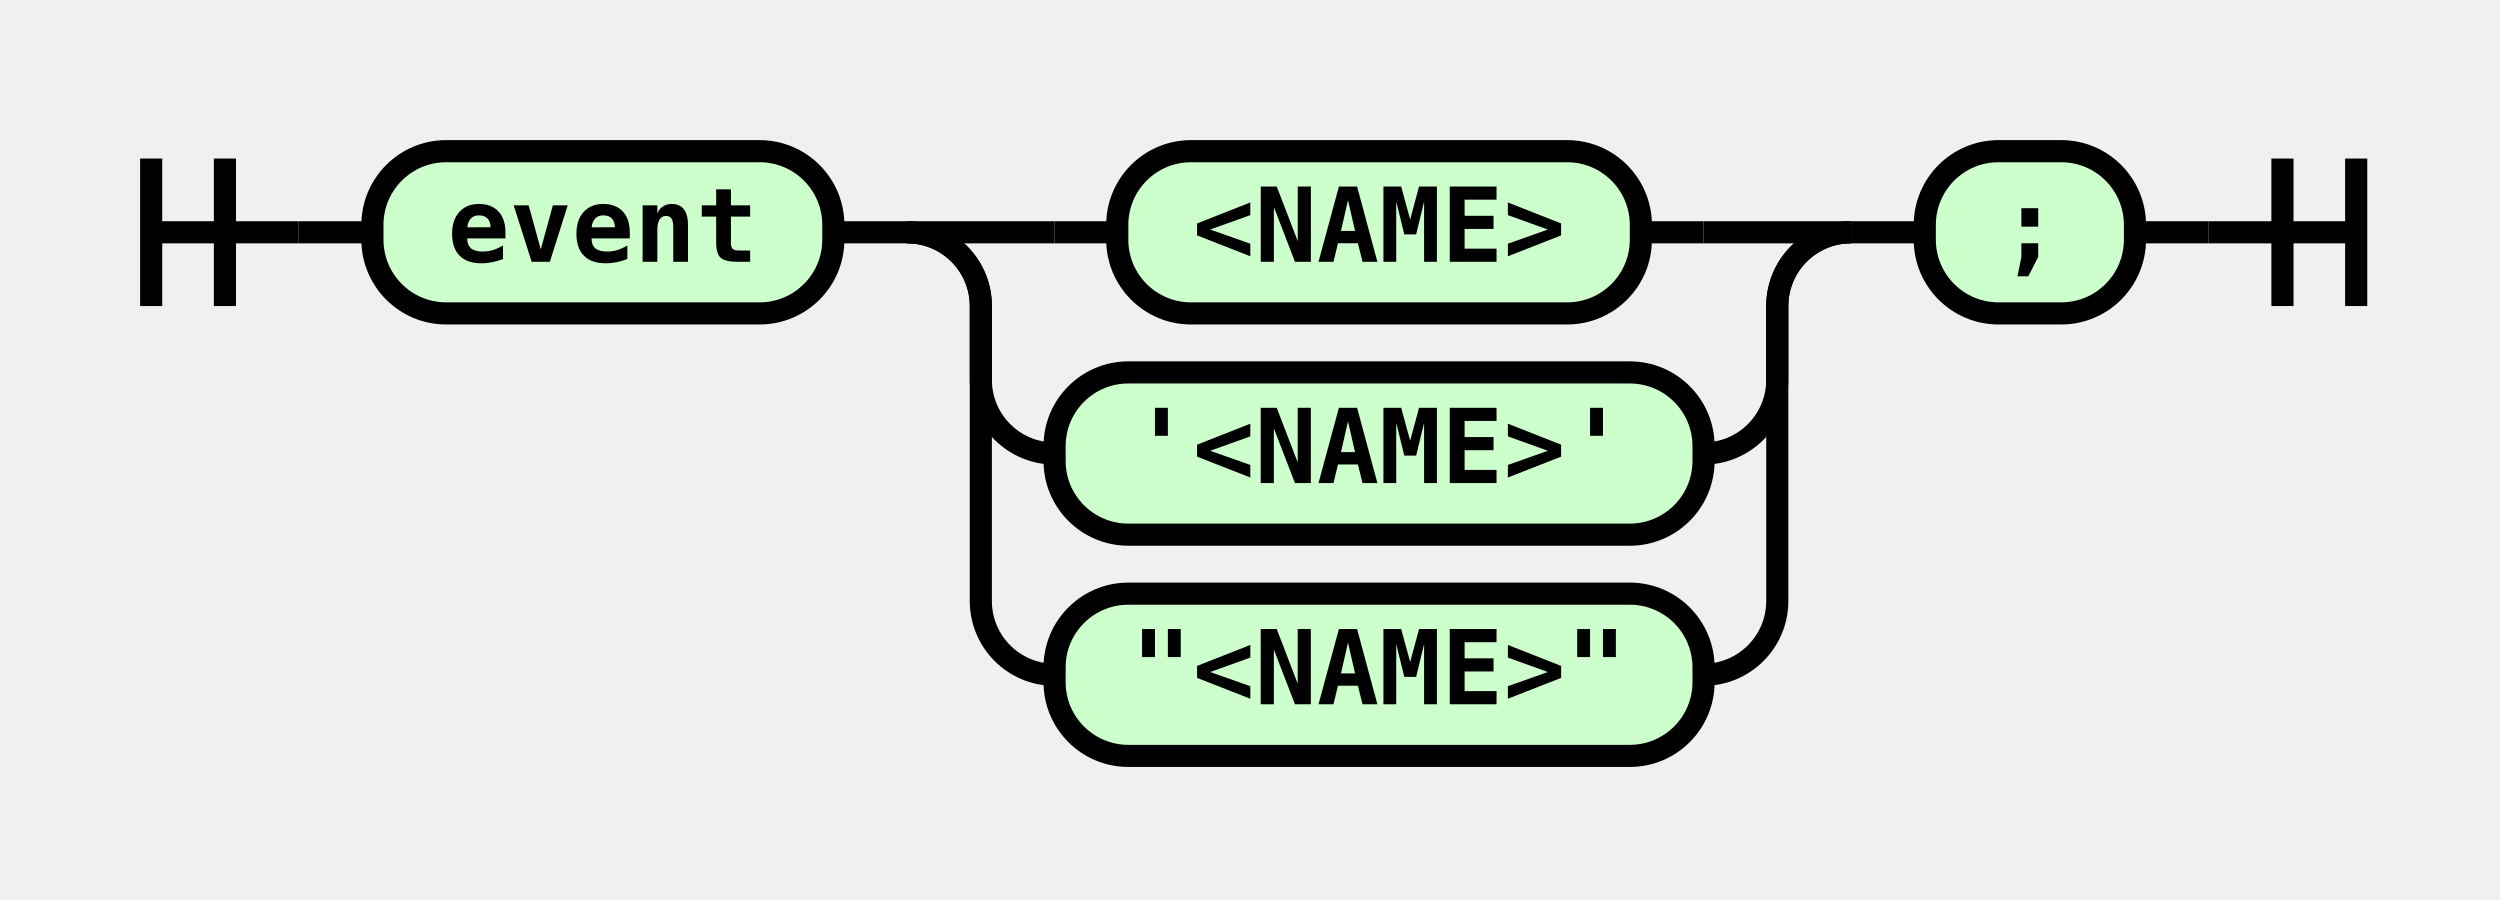
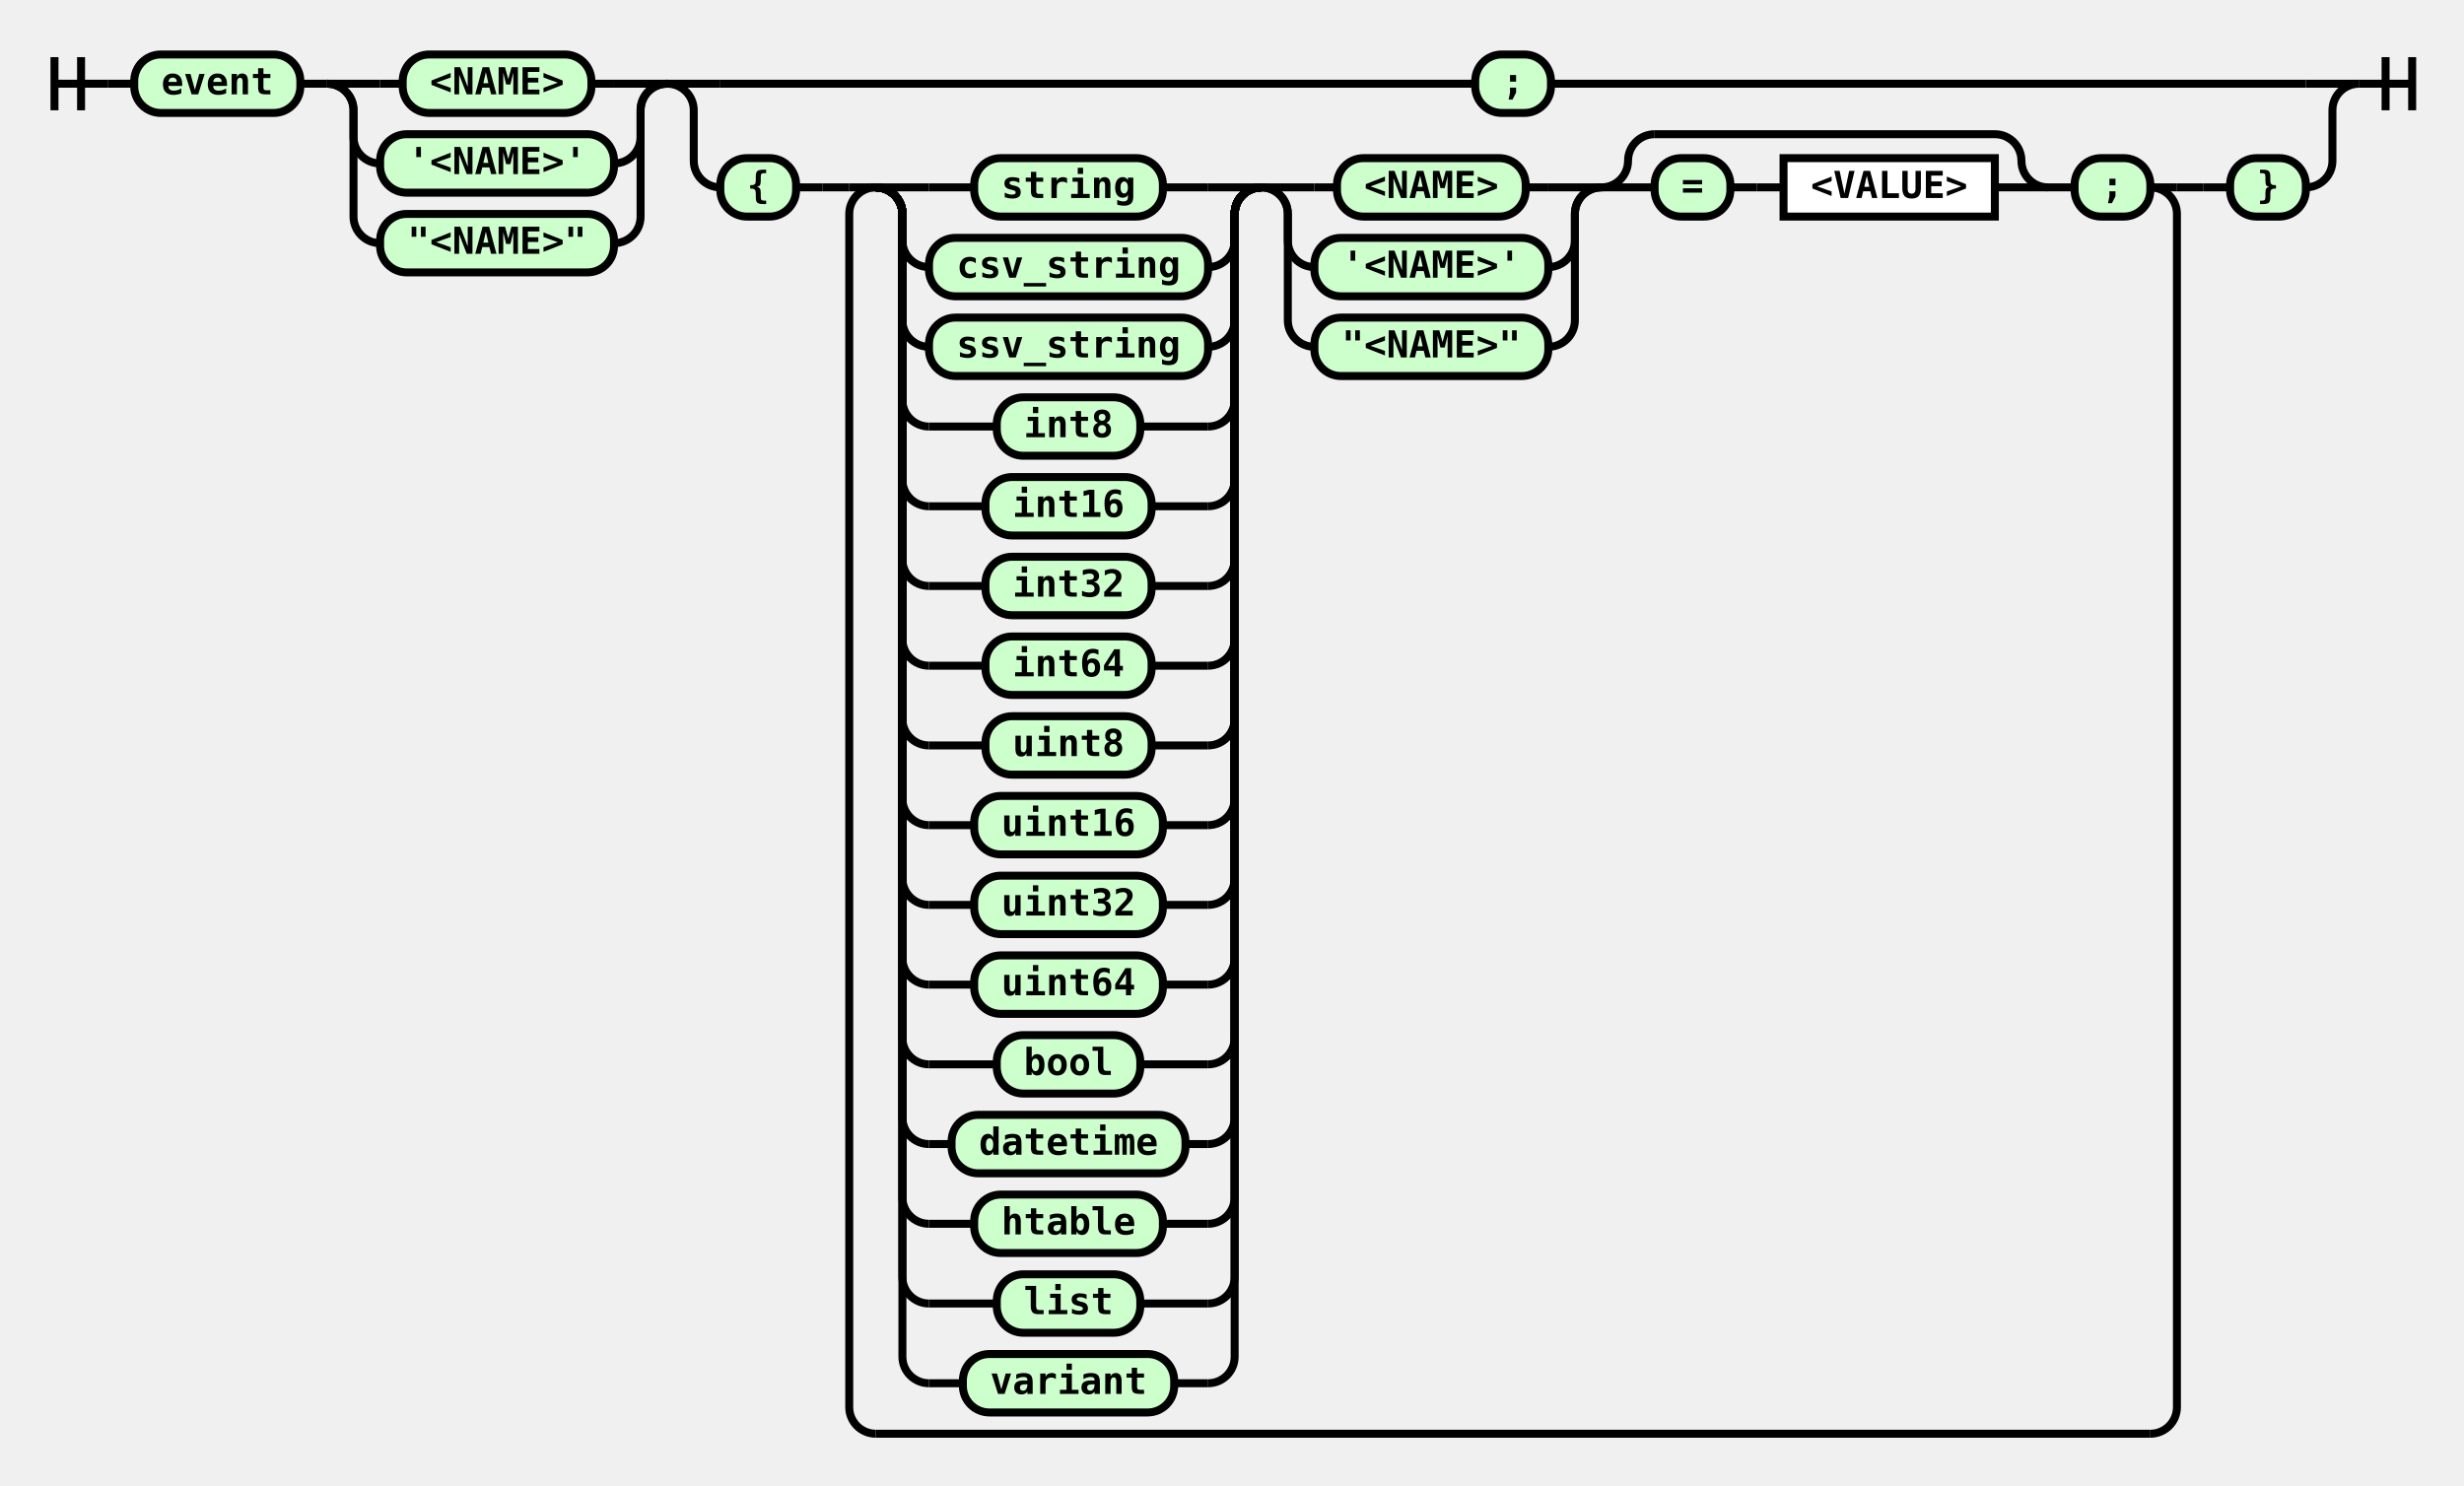
- <svg xmlns="http://www.w3.org/2000/svg" class="railroad-diagram" height="122" viewBox="0 0 339.0 122" width="339.0">
+ <svg xmlns="http://www.w3.org/2000/svg" class="railroad-diagram" height="559" viewBox="0 0 927.0 559" width="927.0">
  <g transform="translate(.5 .5)">
    <g>
      <path d="M20 21v20m10 -20v20m-10 -10h20" />
    </g>
    <path d="M40 31h10" />
+     <g class="terminal ">
+       <path d="M50 31h0.0" />
+       <path d="M112.5 31h0.0" />
+       <rect height="22" rx="10" ry="10" width="62.5" x="50" y="20" />
+       <text x="81.25" y="35">event</text>
+     </g>
+     <path d="M112.5 31h10" />
    <g>
-       <path d="M50 31h0.0" />
-       <path d="M289.0 31h0.0" />
+       <path d="M122.5 31h0.0" />
+       <path d="M250.5 31h0.0" />
+       <path d="M122.5 31h20" />
      <g class="terminal ">
-         <path d="M50.0 31h0.0" />
-         <path d="M112.5 31h0.0" />
-         <rect height="22" rx="10" ry="10" width="62.5" x="50" y="20" />
-         <text x="81.25" y="35">event</text>
-       </g>
-       <path d="M112.5 31h10" />
+         <path d="M142.5 31h8.5" />
+         <path d="M222.0 31h8.5" />
+         <rect height="22" rx="10" ry="10" width="71" x="151" y="20" />
+         <text x="186.5" y="35">&lt;NAME&gt;</text>
+       </g>
+       <path d="M230.5 31h20" />
+       <path d="M122.5 31a10 10 0 0 1 10 10v10a10 10 0 0 0 10 10" />
+       <g class="terminal ">
+         <path d="M142.5 61h0.0" />
+         <path d="M230.5 61h0.0" />
+         <rect height="22" rx="10" ry="10" width="88" x="142.5" y="50" />
+         <text x="186.5" y="65">'&lt;NAME&gt;'</text>
+       </g>
+       <path d="M230.5 61a10 10 0 0 0 10 -10v-10a10 10 0 0 1 10 -10" />
+       <path d="M122.5 31a10 10 0 0 1 10 10v40a10 10 0 0 0 10 10" />
+       <g class="terminal ">
+         <path d="M142.5 91h0.0" />
+         <path d="M230.5 91h0.0" />
+         <rect height="22" rx="10" ry="10" width="88" x="142.5" y="80" />
+         <text x="186.5" y="95">"&lt;NAME&gt;"</text>
+       </g>
+       <path d="M230.5 91a10 10 0 0 0 10 -10v-40a10 10 0 0 1 10 -10" />
+     </g>
+     <g>
+       <path d="M250.5 31h0.0" />
+       <path d="M887.0 31h0.0" />
+       <path d="M250.5 31h20" />
+       <g class="terminal ">
+         <path d="M270.5 31h284.0" />
+         <path d="M583.0 31h284.0" />
+         <rect height="22" rx="10" ry="10" width="28.5" x="554.5" y="20" />
+         <text x="568.75" y="35">;</text>
+       </g>
+       <path d="M867.0 31h20" />
+       <path d="M250.5 31a10 10 0 0 1 10 10v19a10 10 0 0 0 10 10" />
      <g>
-         <path d="M122.5 31h0.0" />
-         <path d="M250.5 31h0.0" />
-         <path d="M122.5 31h20" />
+         <path d="M270.5 70h0.0" />
+         <path d="M867.0 70h0.0" />
        <g class="terminal ">
-           <path d="M142.5 31h8.5" />
-           <path d="M222.0 31h8.5" />
-           <rect height="22" rx="10" ry="10" width="71" x="151" y="20" />
-           <text x="186.5" y="35">&lt;NAME&gt;</text>
+           <path d="M270.5 70h0.0" />
+           <path d="M299.0 70h0.0" />
+           <rect height="22" rx="10" ry="10" width="28.5" x="270.5" y="59" />
+           <text x="284.75" y="74">{</text>
        </g>
-         <path d="M230.5 31h20" />
-         <path d="M122.5 31a10 10 0 0 1 10 10v10a10 10 0 0 0 10 10" />
+         <path d="M299.0 70h10" />
+         <path d="M309.0 70h10" />
+         <g>
+           <path d="M319.0 70h0.0" />
+           <path d="M818.5 70h0.0" />
+           <path d="M319.0 70h10" />
+           <g>
+             <path d="M329.0 70h0.0" />
+             <path d="M808.5 70h0.0" />
+             <g>
+               <path d="M329.0 70h0.0" />
+               <path d="M474.0 70h0.0" />
+               <path d="M329.0 70h20" />
+               <g class="terminal ">
+                 <path d="M349.0 70h17.0" />
+                 <path d="M437.0 70h17.0" />
+                 <rect height="22" rx="10" ry="10" width="71" x="366" y="59" />
+                 <text x="401.5" y="74">string</text>
+               </g>
+               <path d="M454.0 70h20" />
+               <path d="M329.0 70a10 10 0 0 1 10 10v10a10 10 0 0 0 10 10" />
+               <g class="terminal ">
+                 <path d="M349.0 100h0.0" />
+                 <path d="M454.0 100h0.0" />
+                 <rect height="22" rx="10" ry="10" width="105" x="349" y="89" />
+                 <text x="401.5" y="104">csv_string</text>
+               </g>
+               <path d="M454.0 100a10 10 0 0 0 10 -10v-10a10 10 0 0 1 10 -10" />
+               <path d="M329.0 70a10 10 0 0 1 10 10v40a10 10 0 0 0 10 10" />
+               <g class="terminal ">
+                 <path d="M349.0 130h0.0" />
+                 <path d="M454.0 130h0.0" />
+                 <rect height="22" rx="10" ry="10" width="105" x="349" y="119" />
+                 <text x="401.5" y="134">ssv_string</text>
+               </g>
+               <path d="M454.0 130a10 10 0 0 0 10 -10v-40a10 10 0 0 1 10 -10" />
+               <path d="M329.0 70a10 10 0 0 1 10 10v70a10 10 0 0 0 10 10" />
+               <g class="terminal ">
+                 <path d="M349.0 160h25.5" />
+                 <path d="M428.5 160h25.5" />
+                 <rect height="22" rx="10" ry="10" width="54" x="374.5" y="149" />
+                 <text x="401.5" y="164">int8</text>
+               </g>
+               <path d="M454.0 160a10 10 0 0 0 10 -10v-70a10 10 0 0 1 10 -10" />
+               <path d="M329.0 70a10 10 0 0 1 10 10v100a10 10 0 0 0 10 10" />
+               <g class="terminal ">
+                 <path d="M349.0 190h21.25" />
+                 <path d="M432.75 190h21.25" />
+                 <rect height="22" rx="10" ry="10" width="62.5" x="370.25" y="179" />
+                 <text x="401.5" y="194">int16</text>
+               </g>
+               <path d="M454.0 190a10 10 0 0 0 10 -10v-100a10 10 0 0 1 10 -10" />
+               <path d="M329.0 70a10 10 0 0 1 10 10v130a10 10 0 0 0 10 10" />
+               <g class="terminal ">
+                 <path d="M349.0 220h21.25" />
+                 <path d="M432.75 220h21.25" />
+                 <rect height="22" rx="10" ry="10" width="62.5" x="370.25" y="209" />
+                 <text x="401.5" y="224">int32</text>
+               </g>
+               <path d="M454.0 220a10 10 0 0 0 10 -10v-130a10 10 0 0 1 10 -10" />
+               <path d="M329.0 70a10 10 0 0 1 10 10v160a10 10 0 0 0 10 10" />
+               <g class="terminal ">
+                 <path d="M349.0 250h21.25" />
+                 <path d="M432.75 250h21.25" />
+                 <rect height="22" rx="10" ry="10" width="62.5" x="370.25" y="239" />
+                 <text x="401.5" y="254">int64</text>
+               </g>
+               <path d="M454.0 250a10 10 0 0 0 10 -10v-160a10 10 0 0 1 10 -10" />
+               <path d="M329.0 70a10 10 0 0 1 10 10v190a10 10 0 0 0 10 10" />
+               <g class="terminal ">
+                 <path d="M349.0 280h21.25" />
+                 <path d="M432.75 280h21.25" />
+                 <rect height="22" rx="10" ry="10" width="62.5" x="370.25" y="269" />
+                 <text x="401.5" y="284">uint8</text>
+               </g>
+               <path d="M454.0 280a10 10 0 0 0 10 -10v-190a10 10 0 0 1 10 -10" />
+               <path d="M329.0 70a10 10 0 0 1 10 10v220a10 10 0 0 0 10 10" />
+               <g class="terminal ">
+                 <path d="M349.0 310h17.0" />
+                 <path d="M437.0 310h17.0" />
+                 <rect height="22" rx="10" ry="10" width="71" x="366" y="299" />
+                 <text x="401.5" y="314">uint16</text>
+               </g>
+               <path d="M454.0 310a10 10 0 0 0 10 -10v-220a10 10 0 0 1 10 -10" />
+               <path d="M329.0 70a10 10 0 0 1 10 10v250a10 10 0 0 0 10 10" />
+               <g class="terminal ">
+                 <path d="M349.0 340h17.0" />
+                 <path d="M437.0 340h17.0" />
+                 <rect height="22" rx="10" ry="10" width="71" x="366" y="329" />
+                 <text x="401.5" y="344">uint32</text>
+               </g>
+               <path d="M454.0 340a10 10 0 0 0 10 -10v-250a10 10 0 0 1 10 -10" />
+               <path d="M329.0 70a10 10 0 0 1 10 10v280a10 10 0 0 0 10 10" />
+               <g class="terminal ">
+                 <path d="M349.0 370h17.0" />
+                 <path d="M437.0 370h17.0" />
+                 <rect height="22" rx="10" ry="10" width="71" x="366" y="359" />
+                 <text x="401.5" y="374">uint64</text>
+               </g>
+               <path d="M454.0 370a10 10 0 0 0 10 -10v-280a10 10 0 0 1 10 -10" />
+               <path d="M329.0 70a10 10 0 0 1 10 10v310a10 10 0 0 0 10 10" />
+               <g class="terminal ">
+                 <path d="M349.0 400h25.5" />
+                 <path d="M428.5 400h25.5" />
+                 <rect height="22" rx="10" ry="10" width="54" x="374.5" y="389" />
+                 <text x="401.5" y="404">bool</text>
+               </g>
+               <path d="M454.0 400a10 10 0 0 0 10 -10v-310a10 10 0 0 1 10 -10" />
+               <path d="M329.0 70a10 10 0 0 1 10 10v340a10 10 0 0 0 10 10" />
+               <g class="terminal ">
+                 <path d="M349.0 430h8.5" />
+                 <path d="M445.5 430h8.5" />
+                 <rect height="22" rx="10" ry="10" width="88" x="357.5" y="419" />
+                 <text x="401.5" y="434">datetime</text>
+               </g>
+               <path d="M454.0 430a10 10 0 0 0 10 -10v-340a10 10 0 0 1 10 -10" />
+               <path d="M329.0 70a10 10 0 0 1 10 10v370a10 10 0 0 0 10 10" />
+               <g class="terminal ">
+                 <path d="M349.0 460h17.0" />
+                 <path d="M437.0 460h17.0" />
+                 <rect height="22" rx="10" ry="10" width="71" x="366" y="449" />
+                 <text x="401.5" y="464">htable</text>
+               </g>
+               <path d="M454.0 460a10 10 0 0 0 10 -10v-370a10 10 0 0 1 10 -10" />
+               <path d="M329.0 70a10 10 0 0 1 10 10v400a10 10 0 0 0 10 10" />
+               <g class="terminal ">
+                 <path d="M349.0 490h25.5" />
+                 <path d="M428.5 490h25.5" />
+                 <rect height="22" rx="10" ry="10" width="54" x="374.5" y="479" />
+                 <text x="401.5" y="494">list</text>
+               </g>
+               <path d="M454.0 490a10 10 0 0 0 10 -10v-400a10 10 0 0 1 10 -10" />
+               <path d="M329.0 70a10 10 0 0 1 10 10v430a10 10 0 0 0 10 10" />
+               <g class="terminal ">
+                 <path d="M349.0 520h12.75" />
+                 <path d="M441.25 520h12.75" />
+                 <rect height="22" rx="10" ry="10" width="79.5" x="361.75" y="509" />
+                 <text x="401.5" y="524">variant</text>
+               </g>
+               <path d="M454.0 520a10 10 0 0 0 10 -10v-430a10 10 0 0 1 10 -10" />
+             </g>
+             <g>
+               <path d="M474.0 70h0.0" />
+               <path d="M602.0 70h0.0" />
+               <path d="M474.0 70h20" />
+               <g class="terminal ">
+                 <path d="M494.0 70h8.5" />
+                 <path d="M573.5 70h8.5" />
+                 <rect height="22" rx="10" ry="10" width="71" x="502.5" y="59" />
+                 <text x="538" y="74">&lt;NAME&gt;</text>
+               </g>
+               <path d="M582.0 70h20" />
+               <path d="M474.0 70a10 10 0 0 1 10 10v10a10 10 0 0 0 10 10" />
+               <g class="terminal ">
+                 <path d="M494.0 100h0.0" />
+                 <path d="M582.0 100h0.0" />
+                 <rect height="22" rx="10" ry="10" width="88" x="494" y="89" />
+                 <text x="538" y="104">'&lt;NAME&gt;'</text>
+               </g>
+               <path d="M582.0 100a10 10 0 0 0 10 -10v-10a10 10 0 0 1 10 -10" />
+               <path d="M474.0 70a10 10 0 0 1 10 10v40a10 10 0 0 0 10 10" />
+               <g class="terminal ">
+                 <path d="M494.0 130h0.0" />
+                 <path d="M582.0 130h0.0" />
+                 <rect height="22" rx="10" ry="10" width="88" x="494" y="119" />
+                 <text x="538" y="134">"&lt;NAME&gt;"</text>
+               </g>
+               <path d="M582.0 130a10 10 0 0 0 10 -10v-40a10 10 0 0 1 10 -10" />
+             </g>
+             <g>
+               <path d="M602.0 70h0.0" />
+               <path d="M770.0 70h0.0" />
+               <path d="M602.0 70a10 10 0 0 0 10 -10v0a10 10 0 0 1 10 -10" />
+               <g>
+                 <path d="M622.0 50h128.0" />
+               </g>
+               <path d="M750.0 50a10 10 0 0 1 10 10v0a10 10 0 0 0 10 10" />
+               <path d="M602.0 70h20" />
+               <g>
+                 <path d="M622.0 70h0.0" />
+                 <path d="M750.0 70h0.0" />
+                 <g class="terminal ">
+                   <path d="M622.0 70h0.0" />
+                   <path d="M650.5 70h0.0" />
+                   <rect height="22" rx="10" ry="10" width="28.5" x="622" y="59" />
+                   <text x="636.25" y="74">=</text>
+                 </g>
+                 <path d="M650.5 70h10" />
+                 <path d="M660.5 70h10" />
+                 <g class="non-terminal ">
+                   <path d="M670.5 70h0.0" />
+                   <path d="M750.0 70h0.0" />
+                   <rect height="22" width="79.5" x="670.5" y="59" />
+                   <text x="710.25" y="74">&lt;VALUE&gt;</text>
+                 </g>
+               </g>
+               <path d="M750.0 70h20" />
+             </g>
+             <path d="M770.0 70h10" />
+             <g class="terminal ">
+               <path d="M780.0 70h0.0" />
+               <path d="M808.5 70h0.0" />
+               <rect height="22" rx="10" ry="10" width="28.5" x="780" y="59" />
+               <text x="794.25" y="74">;</text>
+             </g>
+           </g>
+           <path d="M808.5 70h10" />
+           <path d="M329.0 70a10 10 0 0 0 -10 10v449a10 10 0 0 0 10 10" />
+           <g>
+             <path d="M329.0 539h479.5" />
+           </g>
+           <path d="M808.5 539a10 10 0 0 0 10 -10v-449a10 10 0 0 0 -10 -10" />
+         </g>
+         <path d="M818.5 70h10" />
+         <path d="M828.5 70h10" />
        <g class="terminal ">
-           <path d="M142.5 61h0.0" />
-           <path d="M230.5 61h0.0" />
-           <rect height="22" rx="10" ry="10" width="88" x="142.5" y="50" />
-           <text x="186.5" y="65">'&lt;NAME&gt;'</text>
+           <path d="M838.5 70h0.0" />
+           <path d="M867.0 70h0.0" />
+           <rect height="22" rx="10" ry="10" width="28.5" x="838.5" y="59" />
+           <text x="852.75" y="74">}</text>
        </g>
-         <path d="M230.5 61a10 10 0 0 0 10 -10v-10a10 10 0 0 1 10 -10" />
-         <path d="M122.5 31a10 10 0 0 1 10 10v40a10 10 0 0 0 10 10" />
-         <g class="terminal ">
-           <path d="M142.5 91h0.0" />
-           <path d="M230.5 91h0.0" />
-           <rect height="22" rx="10" ry="10" width="88" x="142.5" y="80" />
-           <text x="186.5" y="95">"&lt;NAME&gt;"</text>
-         </g>
-         <path d="M230.5 91a10 10 0 0 0 10 -10v-40a10 10 0 0 1 10 -10" />
-       </g>
-       <path d="M250.5 31h10" />
-       <g class="terminal ">
-         <path d="M260.5 31h0.0" />
-         <path d="M289.0 31h0.0" />
-         <rect height="22" rx="10" ry="10" width="28.5" x="260.5" y="20" />
-         <text x="274.75" y="35">;</text>
-       </g>
+       </g>
+       <path d="M867.0 70a10 10 0 0 0 10 -10v-19a10 10 0 0 1 10 -10" />
    </g>
-     <path d="M289.0 31h10" />
-     <path d="M 299.0 31 h 20 m -10 -10 v 20 m 10 -20 v 20" />
+     <path d="M 887.0 31 h 20 m -10 -10 v 20 m 10 -20 v 20" />
  </g>
  <style>/*  */
svg.railroad-diagram {
    background-color:hsl(30,20%,95%);
}
svg.railroad-diagram path {
    stroke-width:3;
    stroke:black;
    fill:rgba(0,0,0,0);
}
svg.railroad-diagram text {
    font:bold 14px monospace;
    text-anchor:middle;
}
svg.railroad-diagram text.label{
    text-anchor:start;
}
svg.railroad-diagram text.comment{
    font:italic 12px monospace;
}
svg.railroad-diagram rect{
    stroke-width:3;
    stroke:black;
    fill:hsl(120,100%,90%);
}
svg.railroad-diagram g.non-terminal rect{
    stroke: black;
    fill: white;
)
svg.railroad-diagram rect.group-box {
    stroke: gray;
    stroke-dasharray: 10 5;
    fill: none;
}
/*  */
</style>
</svg>
